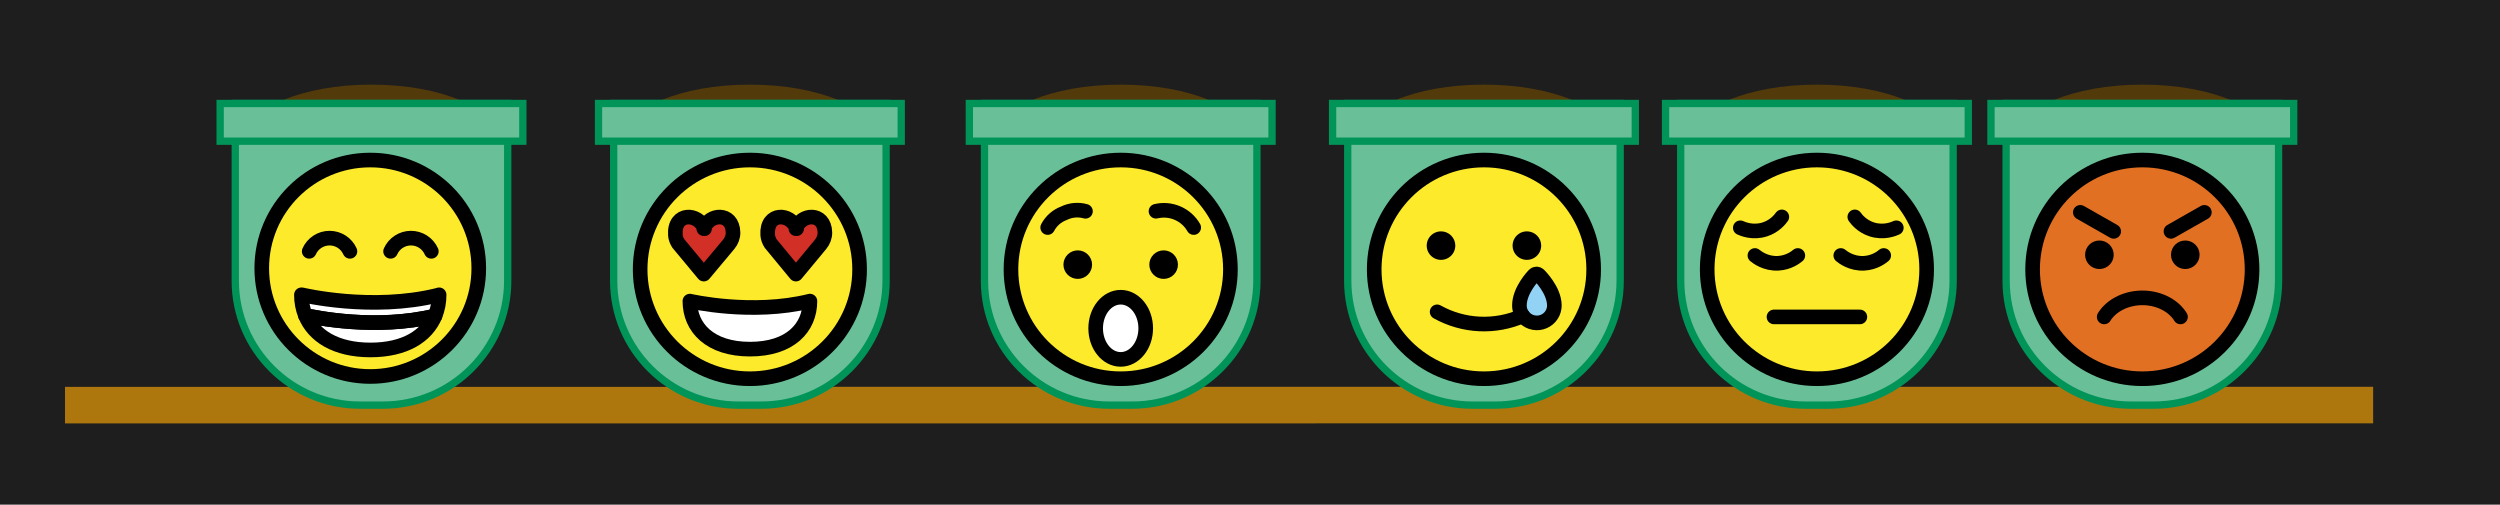
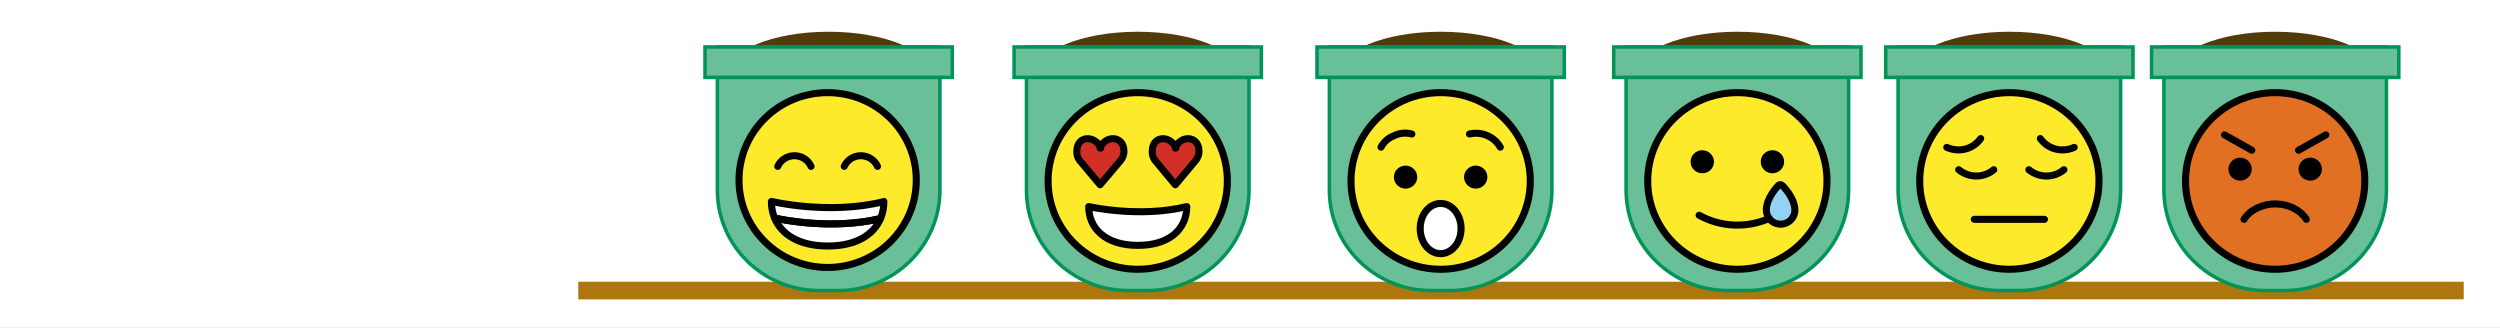
- <svg xmlns="http://www.w3.org/2000/svg" width="342" height="69" viewBox="0 0 342 69" fill="none">
-   <rect width="342" height="69" fill="#1E1E1E" />
-   <path d="M342 0H0V69H342V0Z" fill="#1E1E1E" />
-   <path d="M8.892 55.421L324.647 55.413" stroke="#AE770D" stroke-width="5" />
-   <path d="M50.82 26.02C60.254 26.02 67.902 22.787 67.902 18.798C67.902 14.81 60.254 11.577 50.82 11.577C41.386 11.577 33.738 14.81 33.738 18.798C33.738 22.787 41.386 26.02 50.82 26.02Z" fill="#533A0A" />
-   <path d="M32.185 14.156H69.455V38.399C69.455 47.8 61.807 55.421 52.373 55.421H49.267C39.833 55.421 32.185 47.8 32.185 38.399V14.156Z" fill="#69BF97" stroke="#009458" />
-   <path d="M71.525 14.156H30.115V19.314H71.525V14.156Z" fill="#69BF97" stroke="#009458" />
-   <path d="M102.583 26.02C112.017 26.02 119.665 22.787 119.665 18.798C119.665 14.81 112.017 11.577 102.583 11.577C93.149 11.577 85.501 14.81 85.501 18.798C85.501 22.787 93.149 26.02 102.583 26.02Z" fill="#533A0A" />
-   <path d="M83.948 14.156H121.218V38.399C121.218 47.8 113.57 55.421 104.136 55.421H101.03C91.596 55.421 83.948 47.8 83.948 38.399V14.156Z" fill="#69BF97" stroke="#009458" />
-   <path d="M123.288 14.156H81.878V19.314H123.288V14.156Z" fill="#69BF97" stroke="#009458" />
-   <path d="M153.311 26.02C162.745 26.02 170.393 22.787 170.393 18.798C170.393 14.81 162.745 11.577 153.311 11.577C143.877 11.577 136.229 14.81 136.229 18.798C136.229 22.787 143.877 26.02 153.311 26.02Z" fill="#533A0A" />
-   <path d="M134.676 14.156H171.946V38.399C171.946 47.8 164.298 55.421 154.864 55.421H151.758C142.324 55.421 134.676 47.8 134.676 38.399V14.156Z" fill="#69BF97" stroke="#009458" />
-   <path d="M174.016 14.156H132.606V19.314H174.016V14.156Z" fill="#69BF97" stroke="#009458" />
-   <path d="M203.004 26.02C212.438 26.02 220.086 22.787 220.086 18.798C220.086 14.81 212.438 11.577 203.004 11.577C193.57 11.577 185.922 14.81 185.922 18.798C185.922 22.787 193.57 26.02 203.004 26.02Z" fill="#533A0A" />
-   <path d="M184.369 14.156H221.639V38.399C221.639 47.8 213.991 55.421 204.557 55.421H201.451C192.017 55.421 184.369 47.8 184.369 38.399V14.156Z" fill="#69BF97" stroke="#009458" />
-   <path d="M223.709 14.156H182.298V19.314H223.709V14.156Z" fill="#69BF97" stroke="#009458" />
-   <path d="M248.555 26.02C257.989 26.02 265.637 22.787 265.637 18.798C265.637 14.81 257.989 11.577 248.555 11.577C239.121 11.577 231.474 14.81 231.474 18.798C231.474 22.787 239.121 26.02 248.555 26.02Z" fill="#533A0A" />
-   <path d="M229.921 14.156H267.19V38.399C267.19 47.8 259.543 55.421 250.108 55.421H247.003C237.568 55.421 229.921 47.8 229.921 38.399V14.156Z" fill="#69BF97" stroke="#009458" />
-   <path d="M269.261 14.156H227.85V19.314H269.261V14.156Z" fill="#69BF97" stroke="#009458" />
-   <path d="M293.072 26.02C302.506 26.02 310.154 22.787 310.154 18.798C310.154 14.81 302.506 11.577 293.072 11.577C283.638 11.577 275.99 14.81 275.99 18.798C275.99 22.787 283.638 26.02 293.072 26.02Z" fill="#533A0A" />
-   <path d="M274.437 14.156H311.707V38.399C311.707 47.8 304.059 55.421 294.625 55.421H291.519C282.085 55.421 274.437 47.8 274.437 38.399V14.156Z" fill="#69BF97" stroke="#009458" />
-   <path d="M313.777 14.156H272.366V19.314H313.777V14.156Z" fill="#69BF97" stroke="#009458" />
-   <path d="M50.988 51.81C59.186 51.81 65.831 45.182 65.831 37.005C65.831 28.829 59.186 22.201 50.988 22.201C42.789 22.201 36.144 28.829 36.144 37.005C36.144 45.182 42.789 51.81 50.988 51.81Z" fill="#FCEA2B" />
-   <path d="M60.406 40.636C60.415 41.627 60.224 42.609 59.845 43.526C51.785 45.476 43.433 43.745 42.104 43.443C41.744 42.55 41.562 41.597 41.569 40.636H41.639C41.639 40.636 51.191 42.947 60.284 40.681L60.406 40.636Z" fill="white" />
-   <path d="M59.845 43.526C58.69 46.275 55.748 48.18 51.01 48.18C46.228 48.18 43.247 46.229 42.104 43.443C43.433 43.745 51.785 45.476 59.845 43.526Z" fill="white" />
-   <path d="M50.652 51.503C58.85 51.503 65.496 44.875 65.496 36.698C65.496 28.521 58.85 21.893 50.652 21.893C42.454 21.893 35.809 28.521 35.809 36.698C35.809 44.875 42.454 51.503 50.652 51.503Z" stroke="black" stroke-width="2" stroke-linecap="round" stroke-linejoin="round" />
-   <path d="M60.071 40.328C60.079 41.32 59.888 42.302 59.51 43.218C51.449 45.169 43.098 43.438 41.769 43.134C41.408 42.243 41.226 41.29 41.233 40.328H41.304C41.304 40.328 50.855 42.639 59.949 40.374L60.071 40.328Z" stroke="black" stroke-width="2" stroke-linecap="round" stroke-linejoin="round" />
-   <path d="M59.51 43.218C58.355 45.967 55.411 47.873 50.675 47.873C45.892 47.873 42.91 45.922 41.769 43.134C43.098 43.438 51.449 45.169 59.51 43.218Z" stroke="black" stroke-width="2" stroke-linecap="round" stroke-linejoin="round" />
-   <path d="M47.873 34.383C47.633 33.845 47.243 33.389 46.748 33.068C46.253 32.747 45.676 32.576 45.086 32.576C44.495 32.576 43.918 32.747 43.424 33.068C42.929 33.389 42.538 33.845 42.299 34.383" stroke="black" stroke-width="2" stroke-miterlimit="10" stroke-linecap="round" />
-   <path d="M59.006 34.383C58.767 33.845 58.375 33.389 57.88 33.068C57.386 32.747 56.809 32.576 56.219 32.576C55.629 32.576 55.051 32.747 54.556 33.068C54.061 33.389 53.671 33.845 53.431 34.383" stroke="black" stroke-width="2" stroke-miterlimit="10" stroke-linecap="round" />
-   <path d="M293.072 21.893C284.795 21.893 278.06 28.604 278.06 36.852C278.06 45.1 284.795 51.81 293.072 51.81C301.349 51.81 308.083 45.1 308.083 36.852C308.083 28.604 301.349 21.893 293.072 21.893Z" fill="#E27022" />
-   <path d="M293.072 51.81C301.362 51.81 308.083 45.113 308.083 36.852C308.083 28.59 301.362 21.893 293.072 21.893C284.781 21.893 278.06 28.59 278.06 36.852C278.06 45.113 284.781 51.81 293.072 51.81Z" stroke="black" stroke-width="2" stroke-miterlimit="10" />
-   <path d="M287.851 43.355C288.882 41.692 291.051 40.667 293.346 40.751C295.454 40.83 297.355 41.834 298.293 43.355" stroke="black" stroke-width="2" stroke-miterlimit="10" stroke-linecap="round" stroke-linejoin="round" />
-   <path d="M289.155 34.852C289.155 35.929 288.279 36.803 287.198 36.803C286.118 36.803 285.24 35.929 285.24 34.852C285.24 33.776 286.118 32.901 287.198 32.901C288.279 32.901 289.155 33.776 289.155 34.852Z" fill="black" />
-   <path d="M300.904 34.852C300.904 35.929 300.026 36.803 298.946 36.803C297.865 36.803 296.988 35.929 296.988 34.852C296.988 33.776 297.865 32.901 298.946 32.901C300.026 32.901 300.904 33.776 300.904 34.852Z" fill="black" />
-   <path d="M284.587 29.048L289.155 31.649" stroke="black" stroke-width="2" stroke-miterlimit="10" stroke-linecap="round" stroke-linejoin="round" />
-   <path d="M301.557 29.048L296.988 31.649" stroke="black" stroke-width="2" stroke-miterlimit="10" stroke-linecap="round" stroke-linejoin="round" />
-   <path d="M102.583 51.81C110.874 51.81 117.594 45.113 117.594 36.852C117.594 28.59 110.874 21.893 102.583 21.893C94.293 21.893 87.572 28.59 87.572 36.852C87.572 45.113 94.293 51.81 102.583 51.81Z" fill="#FCEA2B" />
-   <path d="M96.382 31.283C95.557 29.102 92.179 28.963 92.39 32.14C92.418 32.562 92.573 32.968 92.808 33.321L96.279 37.496L99.688 33.422C100.065 32.969 100.289 32.395 100.278 31.805C100.222 28.974 96.981 29.181 96.278 31.283" fill="#D22F27" />
-   <path d="M108.98 31.283C108.161 29.102 104.811 28.963 105.021 32.14C105.049 32.562 105.203 32.968 105.436 33.321L108.879 37.496L112.258 33.422C112.632 32.969 112.855 32.395 112.844 31.805C112.788 28.974 109.574 29.181 108.878 31.283" fill="#D22F27" />
-   <path d="M110.798 41.192C110.798 44.853 108.07 47.763 102.604 47.763C97.139 47.763 94.376 44.845 94.376 41.192C94.376 41.192 102.877 43.163 110.798 41.192Z" fill="white" />
-   <path d="M102.583 51.81C110.874 51.81 117.594 45.113 117.594 36.852C117.594 28.59 110.874 21.893 102.583 21.893C94.293 21.893 87.572 28.59 87.572 36.852C87.572 45.113 94.293 51.81 102.583 51.81Z" stroke="black" stroke-width="2" stroke-miterlimit="10" stroke-linecap="round" stroke-linejoin="round" />
-   <path d="M110.798 41.192C110.798 44.853 108.07 47.763 102.604 47.763C97.139 47.763 94.376 44.845 94.376 41.192C94.376 41.192 102.877 43.163 110.798 41.192Z" stroke="black" stroke-width="2" stroke-miterlimit="10" stroke-linecap="round" stroke-linejoin="round" />
-   <path d="M96.382 31.283C95.557 29.102 92.179 28.963 92.39 32.14C92.418 32.562 92.573 32.968 92.808 33.321L96.279 37.496L99.688 33.422C100.065 32.969 100.289 32.395 100.278 31.805C100.222 28.974 96.981 29.181 96.278 31.283" stroke="black" stroke-width="2" stroke-miterlimit="10" stroke-linecap="round" stroke-linejoin="round" />
-   <path d="M108.98 31.283C108.161 29.102 104.811 28.963 105.021 32.14C105.049 32.562 105.203 32.968 105.436 33.321L108.879 37.496L112.258 33.422C112.632 32.969 112.855 32.395 112.844 31.805C112.788 28.974 109.574 29.181 108.878 31.283" stroke="black" stroke-width="2" stroke-miterlimit="10" stroke-linecap="round" stroke-linejoin="round" />
-   <path d="M248.555 21.893C240.278 21.893 233.544 28.604 233.544 36.852C233.544 45.1 240.278 51.81 248.555 51.81C256.832 51.81 263.567 45.1 263.567 36.852C263.567 28.604 256.832 21.893 248.555 21.893Z" fill="#FCEA2B" />
-   <path d="M248.555 51.81C256.846 51.81 263.567 45.113 263.567 36.852C263.567 28.59 256.846 21.893 248.555 21.893C240.265 21.893 233.544 28.59 233.544 36.852C233.544 45.113 240.265 51.81 248.555 51.81Z" stroke="black" stroke-width="2" stroke-miterlimit="10" />
-   <path d="M242.681 43.355H254.43" stroke="black" stroke-width="2" stroke-miterlimit="10" stroke-linecap="round" stroke-linejoin="round" />
-   <path d="M240.07 34.95C240.341 35.174 241.536 36.116 243.275 36.015C244.685 35.934 245.631 35.214 245.944 34.95" stroke="black" stroke-width="2" stroke-miterlimit="10" stroke-linecap="round" stroke-linejoin="round" />
-   <path d="M251.819 34.95C252.089 35.174 253.285 36.116 255.023 36.015C256.433 35.934 257.379 35.214 257.693 34.95" stroke="black" stroke-width="2" stroke-miterlimit="10" stroke-linecap="round" stroke-linejoin="round" />
-   <path d="M238.072 31.161C238.39 31.309 239.788 31.916 241.443 31.378C242.786 30.941 243.517 30.004 243.753 29.671" stroke="black" stroke-width="2" stroke-miterlimit="10" stroke-linecap="round" stroke-linejoin="round" />
-   <path d="M259.417 31.161C259.1 31.309 257.702 31.916 256.047 31.378C254.704 30.941 253.973 30.004 253.737 29.671" stroke="black" stroke-width="2" stroke-miterlimit="10" stroke-linecap="round" stroke-linejoin="round" />
-   <path d="M153.311 51.81C161.601 51.81 168.322 45.113 168.322 36.852C168.322 28.59 161.601 21.893 153.311 21.893C145.021 21.893 138.3 28.59 138.3 36.852C138.3 45.113 145.021 51.81 153.311 51.81Z" fill="#FCEA2B" />
-   <path d="M153.311 49.165C155.201 49.165 156.735 47.262 156.735 44.913C156.735 42.565 155.201 40.66 153.311 40.66C151.421 40.66 149.887 42.565 149.887 44.913C149.887 47.262 151.421 49.165 153.311 49.165Z" fill="white" />
-   <path d="M153.311 51.81C161.601 51.81 168.322 45.113 168.322 36.852C168.322 28.59 161.601 21.893 153.311 21.893C145.021 21.893 138.3 28.59 138.3 36.852C138.3 45.113 145.021 51.81 153.311 51.81Z" stroke="black" stroke-width="2" stroke-miterlimit="10" stroke-linecap="round" stroke-linejoin="round" />
-   <path d="M143.322 31.128C143.792 30.228 144.58 29.532 145.535 29.177C146.452 28.723 147.506 28.626 148.492 28.904" stroke="black" stroke-width="2" stroke-miterlimit="10" stroke-linecap="round" stroke-linejoin="round" />
-   <path d="M163.3 31.128C162.268 29.325 160.166 28.416 158.139 28.898" stroke="black" stroke-width="2" stroke-miterlimit="10" stroke-linecap="round" stroke-linejoin="round" />
-   <path d="M153.311 49.165C155.201 49.165 156.735 47.262 156.735 44.913C156.735 42.565 155.201 40.66 153.311 40.66C151.421 40.66 149.887 42.565 149.887 44.913C149.887 47.262 151.421 49.165 153.311 49.165Z" stroke="black" stroke-width="2" stroke-miterlimit="10" stroke-linecap="round" stroke-linejoin="round" />
-   <path d="M149.395 36.202C149.395 37.279 148.518 38.153 147.437 38.153C146.357 38.153 145.479 37.279 145.479 36.202C145.479 35.125 146.357 34.25 147.437 34.25C148.518 34.25 149.395 35.125 149.395 36.202Z" fill="black" />
-   <path d="M161.143 36.202C161.143 37.279 160.265 38.153 159.185 38.153C158.104 38.153 157.227 37.279 157.227 36.202C157.227 35.125 158.104 34.25 159.185 34.25C160.265 34.25 161.143 35.125 161.143 36.202Z" fill="black" />
-   <path d="M203.004 51.81C211.294 51.81 218.015 45.113 218.015 36.852C218.015 28.59 211.294 21.893 203.004 21.893C194.713 21.893 187.992 28.59 187.992 36.852C187.992 45.113 194.713 51.81 203.004 51.81Z" fill="#FCEA2B" />
-   <path d="M208.579 43.496C208.353 43.279 208.173 43.019 208.05 42.731C207.925 42.443 207.86 42.134 207.857 41.821C207.831 39.727 209.792 37.698 209.876 37.612C209.917 37.57 209.966 37.537 210.021 37.513C210.075 37.49 210.134 37.478 210.193 37.477C210.252 37.476 210.31 37.487 210.365 37.509C210.419 37.531 210.47 37.564 210.513 37.604C210.597 37.687 212.61 39.667 212.637 41.761C212.642 42.233 212.509 42.695 212.251 43.089C211.993 43.484 211.623 43.794 211.189 43.979C210.755 44.165 210.274 44.219 209.811 44.132C209.346 44.046 208.917 43.825 208.579 43.496Z" fill="#92D3F5" />
-   <path d="M203.004 51.81C211.294 51.81 218.015 45.113 218.015 36.852C218.015 28.59 211.294 21.893 203.004 21.893C194.713 21.893 187.992 28.59 187.992 36.852C187.992 45.113 194.713 51.81 203.004 51.81Z" stroke="black" stroke-width="2" stroke-linecap="round" stroke-linejoin="round" />
-   <path d="M208.324 43.205C206.463 44.03 204.432 44.411 202.396 44.317C200.361 44.222 198.375 43.654 196.598 42.659" stroke="black" stroke-width="2" stroke-linecap="round" stroke-linejoin="round" />
-   <path d="M199.087 33.6C199.087 33.986 198.972 34.364 198.758 34.684C198.543 35.005 198.236 35.255 197.879 35.402C197.521 35.55 197.128 35.589 196.748 35.514C196.368 35.438 196.019 35.253 195.746 34.979C195.471 34.707 195.285 34.359 195.209 33.981C195.134 33.602 195.173 33.21 195.321 32.853C195.469 32.496 195.72 32.192 196.042 31.977C196.364 31.763 196.742 31.649 197.13 31.649C197.649 31.649 198.147 31.855 198.514 32.221C198.881 32.586 199.087 33.082 199.087 33.6Z" fill="black" />
-   <path d="M210.836 33.6C210.836 33.986 210.721 34.364 210.505 34.684C210.291 35.005 209.985 35.255 209.627 35.402C209.269 35.55 208.876 35.589 208.496 35.514C208.116 35.438 207.767 35.253 207.494 34.979C207.219 34.707 207.033 34.359 206.957 33.981C206.882 33.602 206.92 33.21 207.069 32.853C207.217 32.496 207.468 32.192 207.79 31.977C208.112 31.763 208.491 31.649 208.878 31.649C209.397 31.649 209.894 31.855 210.262 32.221C210.63 32.586 210.836 33.082 210.836 33.6Z" fill="black" />
-   <path d="M208.579 43.496C208.353 43.279 208.173 43.019 208.05 42.731C207.925 42.443 207.86 42.134 207.857 41.821C207.831 39.727 209.792 37.698 209.876 37.612C209.917 37.57 209.966 37.537 210.021 37.513C210.075 37.49 210.134 37.478 210.193 37.477C210.252 37.476 210.31 37.487 210.365 37.509C210.419 37.531 210.47 37.564 210.513 37.604C210.597 37.687 212.61 39.667 212.637 41.761C212.642 42.233 212.509 42.695 212.251 43.089C211.993 43.484 211.623 43.794 211.189 43.979C210.755 44.165 210.274 44.219 209.811 44.132C209.346 44.046 208.917 43.825 208.579 43.496Z" stroke="black" stroke-width="2" stroke-miterlimit="10" />
+ <svg xmlns="http://www.w3.org/2000/svg" width="709" height="93" viewBox="0 0 709 93" fill="none">
+   <rect width="709" height="93" fill="#1E1E1E" />
+   <rect width="709" height="93" fill="white" />
+   <path d="M164 82.409L698.711 82.395" stroke="#AE770D" stroke-width="5" />
+   <path d="M235.003 33.182C250.979 33.182 263.93 27.768 263.93 21.091C263.93 14.413 250.979 9 235.003 9C219.027 9 206.076 14.413 206.076 21.091C206.076 27.768 219.027 33.182 235.003 33.182Z" fill="#533A0A" />
+   <path d="M203.446 13.318H266.559V53.909C266.559 69.65 253.609 82.409 237.632 82.409H232.373C216.397 82.409 203.446 69.65 203.446 53.909V13.318Z" fill="#69BF97" stroke="#009458" />
+   <path d="M270.066 13.318H199.94V21.954H270.066V13.318Z" fill="#69BF97" stroke="#009458" />
+   <path d="M322.66 33.182C338.636 33.182 351.587 27.768 351.587 21.091C351.587 14.413 338.636 9 322.66 9C306.684 9 293.733 14.413 293.733 21.091C293.733 27.768 306.684 33.182 322.66 33.182Z" fill="#533A0A" />
+   <path d="M291.103 13.318H354.217V53.909C354.217 69.65 341.266 82.409 325.29 82.409H320.03C304.054 82.409 291.103 69.65 291.103 53.909V13.318Z" fill="#69BF97" stroke="#009458" />
+   <path d="M357.723 13.318H287.597V21.954H357.723V13.318Z" fill="#69BF97" stroke="#009458" />
+   <path d="M408.564 33.182C424.54 33.182 437.491 27.768 437.491 21.091C437.491 14.413 424.54 9 408.564 9C392.588 9 379.637 14.413 379.637 21.091C379.637 27.768 392.588 33.182 408.564 33.182Z" fill="#533A0A" />
+   <path d="M377.008 13.318H440.121V53.909C440.121 69.65 427.171 82.409 411.194 82.409H405.935C389.958 82.409 377.008 69.65 377.008 53.909V13.318Z" fill="#69BF97" stroke="#009458" />
+   <path d="M443.627 13.318H373.501V21.954H443.627V13.318Z" fill="#69BF97" stroke="#009458" />
+   <path d="M492.716 33.182C508.691 33.182 521.642 27.768 521.642 21.091C521.642 14.413 508.691 9 492.716 9C476.74 9 463.789 14.413 463.789 21.091C463.789 27.768 476.74 33.182 492.716 33.182Z" fill="#533A0A" />
+   <path d="M461.159 13.318H524.272V53.909C524.272 69.65 511.322 82.409 495.345 82.409H490.086C474.109 82.409 461.159 69.65 461.159 53.909V13.318Z" fill="#69BF97" stroke="#009458" />
+   <path d="M527.779 13.318H457.653V21.954H527.779V13.318Z" fill="#69BF97" stroke="#009458" />
+   <path d="M569.854 33.182C585.83 33.182 598.781 27.768 598.781 21.091C598.781 14.413 585.83 9 569.854 9C553.878 9 540.927 14.413 540.927 21.091C540.927 27.768 553.878 33.182 569.854 33.182Z" fill="#533A0A" />
+   <path d="M538.297 13.318H601.411V53.909C601.411 69.65 588.46 82.409 572.484 82.409H567.224C551.248 82.409 538.297 69.65 538.297 53.909V13.318Z" fill="#69BF97" stroke="#009458" />
+   <path d="M604.917 13.318H534.791V21.954H604.917V13.318Z" fill="#69BF97" stroke="#009458" />
+   <path d="M645.24 33.182C661.215 33.182 674.166 27.768 674.166 21.091C674.166 14.413 661.215 9 645.24 9C629.264 9 616.313 14.413 616.313 21.091C616.313 27.768 629.264 33.182 645.24 33.182Z" fill="#533A0A" />
+   <path d="M613.683 13.318H676.796V53.909C676.796 69.65 663.846 82.409 647.869 82.409H642.61C626.633 82.409 613.683 69.65 613.683 53.909V13.318Z" fill="#69BF97" stroke="#009458" />
+   <path d="M680.302 13.318H610.177V21.954H680.302V13.318Z" fill="#69BF97" stroke="#009458" />
+   <path d="M235.287 76.364C249.17 76.364 260.423 65.266 260.423 51.575C260.423 37.885 249.17 26.787 235.287 26.787C221.404 26.787 210.15 37.885 210.15 51.575C210.15 65.266 221.404 76.364 235.287 76.364Z" fill="#FCEA2B" />
+   <path d="M251.237 57.654C251.251 59.314 250.928 60.958 250.287 62.494C236.637 65.758 222.494 62.86 220.243 62.354C219.633 60.86 219.324 59.264 219.337 57.654H219.456C219.456 57.654 235.63 61.523 251.03 57.73L251.237 57.654Z" fill="white" />
+   <path d="M250.287 62.494C248.33 67.095 243.348 70.285 235.325 70.285C227.227 70.285 222.178 67.019 220.243 62.354C222.494 62.86 236.637 65.758 250.287 62.494Z" fill="white" />
+   <path d="M234.719 75.849C248.602 75.849 259.855 64.751 259.855 51.061C259.855 37.37 248.602 26.273 234.719 26.273C220.836 26.273 209.582 37.37 209.582 51.061C209.582 64.751 220.836 75.849 234.719 75.849Z" stroke="black" stroke-width="2" stroke-linecap="round" stroke-linejoin="round" />
+   <path d="M250.669 57.139C250.683 58.799 250.359 60.443 249.719 61.977C236.069 65.243 221.926 62.345 219.675 61.837C219.065 60.345 218.756 58.749 218.769 57.139H218.888C218.888 57.139 235.062 61.008 250.462 57.215L250.669 57.139Z" stroke="black" stroke-width="2" stroke-linecap="round" stroke-linejoin="round" />
+   <path d="M249.719 61.977C247.762 66.58 242.778 69.771 234.757 69.771C226.658 69.771 221.609 66.504 219.675 61.837C221.926 62.345 236.069 65.243 249.719 61.977Z" stroke="black" stroke-width="2" stroke-linecap="round" stroke-linejoin="round" />
+   <path d="M230.013 47.185C229.607 46.283 228.946 45.52 228.108 44.983C227.27 44.445 226.291 44.159 225.292 44.159C224.293 44.159 223.314 44.445 222.478 44.983C221.64 45.52 220.978 46.283 220.573 47.185" stroke="black" stroke-width="2" stroke-miterlimit="10" stroke-linecap="round" />
+   <path d="M248.865 47.185C248.46 46.283 247.797 45.52 246.959 44.983C246.121 44.445 245.145 44.159 244.145 44.159C243.146 44.159 242.168 44.445 241.33 44.983C240.492 45.52 239.831 46.283 239.424 47.185" stroke="black" stroke-width="2" stroke-miterlimit="10" stroke-linecap="round" />
+   <path d="M645.24 26.273C631.223 26.273 619.819 37.509 619.819 51.318C619.819 65.128 631.223 76.364 645.24 76.364C659.256 76.364 670.66 65.128 670.66 51.318C670.66 37.509 659.256 26.273 645.24 26.273Z" fill="#E27022" />
+   <path d="M645.24 76.364C659.279 76.364 670.66 65.15 670.66 51.318C670.66 37.486 659.279 26.273 645.24 26.273C631.2 26.273 619.819 37.486 619.819 51.318C619.819 65.15 631.2 76.364 645.24 76.364Z" stroke="black" stroke-width="2" stroke-miterlimit="10" />
+   <path d="M636.398 62.207C638.145 59.423 641.817 57.706 645.704 57.847C649.274 57.979 652.492 59.659 654.081 62.207" stroke="black" stroke-width="2" stroke-miterlimit="10" stroke-linecap="round" stroke-linejoin="round" />
+   <path d="M638.607 47.971C638.607 49.774 637.122 51.237 635.292 51.237C633.464 51.237 631.977 49.774 631.977 47.971C631.977 46.167 633.464 44.703 635.292 44.703C637.122 44.703 638.607 46.167 638.607 47.971Z" fill="black" />
+   <path d="M658.502 47.971C658.502 49.774 657.015 51.237 655.187 51.237C653.357 51.237 651.872 49.774 651.872 47.971C651.872 46.167 653.357 44.703 655.187 44.703C657.015 44.703 658.502 46.167 658.502 47.971Z" fill="black" />
+   <path d="M630.871 38.251L638.607 42.608" stroke="black" stroke-width="2" stroke-miterlimit="10" stroke-linecap="round" stroke-linejoin="round" />
+   <path d="M659.608 38.251L651.872 42.608" stroke="black" stroke-width="2" stroke-miterlimit="10" stroke-linecap="round" stroke-linejoin="round" />
+   <path d="M322.66 76.364C336.699 76.364 348.081 65.15 348.081 51.318C348.081 37.486 336.699 26.273 322.66 26.273C308.621 26.273 297.239 37.486 297.239 51.318C297.239 65.15 308.621 76.364 322.66 76.364Z" fill="#FCEA2B" />
+   <path d="M312.159 41.994C310.761 38.343 305.041 38.11 305.399 43.43C305.446 44.136 305.709 44.815 306.107 45.406L311.985 52.398L317.757 45.575C318.396 44.817 318.775 43.856 318.756 42.868C318.661 38.129 313.174 38.474 311.983 41.994" fill="#D22F27" />
+   <path d="M333.493 41.994C332.106 38.343 326.433 38.11 326.789 43.43C326.836 44.136 327.097 44.815 327.492 45.406L333.321 52.398L339.043 45.575C339.678 44.817 340.055 43.856 340.036 42.868C339.941 38.129 334.499 38.474 333.319 41.994" fill="#D22F27" />
+   <path d="M336.571 58.585C336.571 64.715 331.952 69.588 322.695 69.588C313.44 69.588 308.761 64.701 308.761 58.585C308.761 58.585 323.158 61.886 336.571 58.585Z" fill="white" />
+   <path d="M322.66 76.364C336.699 76.364 348.081 65.15 348.081 51.318C348.081 37.486 336.699 26.273 322.66 26.273C308.621 26.273 297.239 37.486 297.239 51.318C297.239 65.15 308.621 76.364 322.66 76.364Z" stroke="black" stroke-width="2" stroke-miterlimit="10" stroke-linecap="round" stroke-linejoin="round" />
+   <path d="M336.571 58.585C336.571 64.715 331.952 69.588 322.695 69.588C313.44 69.588 308.761 64.701 308.761 58.585C308.761 58.585 323.158 61.886 336.571 58.585Z" stroke="black" stroke-width="2" stroke-miterlimit="10" stroke-linecap="round" stroke-linejoin="round" />
+   <path d="M312.159 41.994C310.761 38.343 305.041 38.11 305.399 43.43C305.446 44.136 305.709 44.815 306.107 45.406L311.985 52.398L317.757 45.575C318.396 44.817 318.775 43.856 318.756 42.868C318.661 38.129 313.174 38.474 311.983 41.994" stroke="black" stroke-width="2" stroke-miterlimit="10" stroke-linecap="round" stroke-linejoin="round" />
+   <path d="M333.493 41.994C332.106 38.343 326.433 38.11 326.789 43.43C326.836 44.136 327.097 44.815 327.492 45.406L333.321 52.398L339.043 45.575C339.678 44.817 340.055 43.856 340.036 42.868C339.941 38.129 334.499 38.474 333.319 41.994" stroke="black" stroke-width="2" stroke-miterlimit="10" stroke-linecap="round" stroke-linejoin="round" />
+   <path d="M569.854 26.273C555.838 26.273 544.433 37.509 544.433 51.318C544.433 65.128 555.838 76.364 569.854 76.364C583.87 76.364 595.275 65.128 595.275 51.318C595.275 37.509 583.87 26.273 569.854 26.273Z" fill="#FCEA2B" />
+   <path d="M569.854 76.364C583.893 76.364 595.275 65.15 595.275 51.318C595.275 37.486 583.893 26.273 569.854 26.273C555.815 26.273 544.433 37.486 544.433 51.318C544.433 65.15 555.815 76.364 569.854 76.364Z" stroke="black" stroke-width="2" stroke-miterlimit="10" />
+   <path d="M559.907 62.207H579.802" stroke="black" stroke-width="2" stroke-miterlimit="10" stroke-linecap="round" stroke-linejoin="round" />
+   <path d="M555.485 48.135C555.943 48.51 557.968 50.087 560.911 49.917C563.299 49.781 564.901 48.575 565.433 48.135" stroke="black" stroke-width="2" stroke-miterlimit="10" stroke-linecap="round" stroke-linejoin="round" />
+   <path d="M575.38 48.135C575.838 48.51 577.862 50.087 580.806 49.917C583.194 49.781 584.796 48.575 585.327 48.135" stroke="black" stroke-width="2" stroke-miterlimit="10" stroke-linecap="round" stroke-linejoin="round" />
+   <path d="M552.102 41.791C552.64 42.038 555.007 43.055 557.81 42.153C560.084 41.421 561.321 39.853 561.721 39.295" stroke="black" stroke-width="2" stroke-miterlimit="10" stroke-linecap="round" stroke-linejoin="round" />
+   <path d="M588.248 41.791C587.71 42.038 585.343 43.055 582.54 42.153C580.266 41.421 579.028 39.853 578.629 39.295" stroke="black" stroke-width="2" stroke-miterlimit="10" stroke-linecap="round" stroke-linejoin="round" />
+   <path d="M408.564 76.364C422.604 76.364 433.985 65.15 433.985 51.318C433.985 37.486 422.604 26.273 408.564 26.273C394.525 26.273 383.144 37.486 383.144 51.318C383.144 65.15 394.525 76.364 408.564 76.364Z" fill="#FCEA2B" />
+   <path d="M408.564 71.935C411.766 71.935 414.362 68.748 414.362 64.815C414.362 60.884 411.766 57.695 408.564 57.695C405.363 57.695 402.767 60.884 402.767 64.815C402.767 68.748 405.363 71.935 408.564 71.935Z" fill="white" />
+   <path d="M408.564 76.364C422.604 76.364 433.985 65.15 433.985 51.318C433.985 37.486 422.604 26.273 408.564 26.273C394.525 26.273 383.144 37.486 383.144 51.318C383.144 65.15 394.525 76.364 408.564 76.364Z" stroke="black" stroke-width="2" stroke-miterlimit="10" stroke-linecap="round" stroke-linejoin="round" />
+   <path d="M391.648 41.735C392.444 40.227 393.778 39.063 395.396 38.469C396.95 37.707 398.734 37.545 400.403 38.011" stroke="black" stroke-width="2" stroke-miterlimit="10" stroke-linecap="round" stroke-linejoin="round" />
+   <path d="M425.481 41.735C423.733 38.716 420.172 37.194 416.739 38.001" stroke="black" stroke-width="2" stroke-miterlimit="10" stroke-linecap="round" stroke-linejoin="round" />
+   <path d="M408.564 71.935C411.766 71.935 414.362 68.748 414.362 64.815C414.362 60.884 411.766 57.695 408.564 57.695C405.363 57.695 402.767 60.884 402.767 64.815C402.767 68.748 405.363 71.935 408.564 71.935Z" stroke="black" stroke-width="2" stroke-miterlimit="10" stroke-linecap="round" stroke-linejoin="round" />
+   <path d="M401.932 50.23C401.932 52.033 400.447 53.496 398.617 53.496C396.789 53.496 395.302 52.033 395.302 50.23C395.302 48.427 396.789 46.962 398.617 46.962C400.447 46.962 401.932 48.427 401.932 50.23Z" fill="black" />
+   <path d="M421.827 50.23C421.827 52.033 420.34 53.496 418.512 53.496C416.681 53.496 415.197 52.033 415.197 50.23C415.197 48.427 416.681 46.962 418.512 46.962C420.34 46.962 421.827 48.427 421.827 50.23Z" fill="black" />
+   <path d="M492.716 76.364C506.755 76.364 518.136 65.15 518.136 51.318C518.136 37.486 506.755 26.273 492.716 26.273C478.676 26.273 467.295 37.486 467.295 51.318C467.295 65.15 478.676 76.364 492.716 76.364Z" fill="#FCEA2B" />
+   <path d="M502.156 62.444C501.774 62.079 501.469 61.644 501.26 61.162C501.05 60.68 500.94 60.162 500.934 59.639C500.89 56.132 504.211 52.734 504.353 52.591C504.423 52.52 504.505 52.465 504.598 52.425C504.69 52.387 504.789 52.367 504.889 52.365C504.989 52.363 505.087 52.382 505.18 52.418C505.273 52.455 505.359 52.51 505.431 52.577C505.575 52.717 508.983 56.032 509.029 59.538C509.037 60.328 508.811 61.102 508.375 61.761C507.938 62.423 507.312 62.941 506.576 63.252C505.841 63.563 505.028 63.653 504.243 63.508C503.455 63.364 502.73 62.995 502.156 62.444Z" fill="#92D3F5" />
+   <path d="M492.716 76.364C506.755 76.364 518.136 65.15 518.136 51.318C518.136 37.486 506.755 26.273 492.716 26.273C478.676 26.273 467.295 37.486 467.295 51.318C467.295 65.15 478.676 76.364 492.716 76.364Z" stroke="black" stroke-width="2" stroke-linecap="round" stroke-linejoin="round" />
+   <path d="M501.725 61.955C498.573 63.337 495.135 63.976 491.686 63.817C488.24 63.658 484.877 62.708 481.867 61.041" stroke="black" stroke-width="2" stroke-linecap="round" stroke-linejoin="round" />
+   <path d="M486.083 45.874C486.083 46.52 485.889 47.152 485.526 47.689C485.161 48.226 484.642 48.644 484.037 48.891C483.431 49.138 482.765 49.204 482.121 49.078C481.478 48.952 480.887 48.641 480.424 48.183C479.96 47.727 479.644 47.145 479.516 46.511C479.388 45.877 479.455 45.221 479.705 44.623C479.956 44.026 480.38 43.516 480.926 43.157C481.471 42.797 482.112 42.608 482.768 42.608C483.648 42.608 484.491 42.951 485.112 43.565C485.734 44.176 486.083 45.007 486.083 45.874Z" fill="black" />
+   <path d="M505.978 45.874C505.978 46.52 505.784 47.152 505.419 47.689C505.056 48.226 504.537 48.644 503.932 48.891C503.326 49.138 502.659 49.204 502.016 49.078C501.373 48.952 500.782 48.641 500.319 48.183C499.854 47.727 499.539 47.145 499.411 46.511C499.283 45.877 499.348 45.221 499.6 44.623C499.851 44.026 500.275 43.516 500.82 43.157C501.366 42.797 502.007 42.608 502.663 42.608C503.541 42.608 504.384 42.951 505.007 43.565C505.629 44.176 505.978 45.007 505.978 45.874Z" fill="black" />
+   <path d="M502.156 62.444C501.774 62.079 501.469 61.644 501.26 61.162C501.05 60.68 500.94 60.162 500.934 59.639C500.89 56.132 504.211 52.734 504.353 52.591C504.423 52.52 504.505 52.465 504.598 52.425C504.69 52.387 504.789 52.367 504.889 52.365C504.989 52.363 505.087 52.382 505.18 52.418C505.273 52.455 505.359 52.51 505.431 52.577C505.575 52.717 508.983 56.032 509.029 59.538C509.037 60.328 508.811 61.102 508.375 61.761C507.938 62.423 507.312 62.941 506.576 63.252C505.841 63.563 505.028 63.653 504.243 63.508C503.455 63.364 502.73 62.995 502.156 62.444Z" stroke="black" stroke-width="2" stroke-miterlimit="10" />
</svg>
